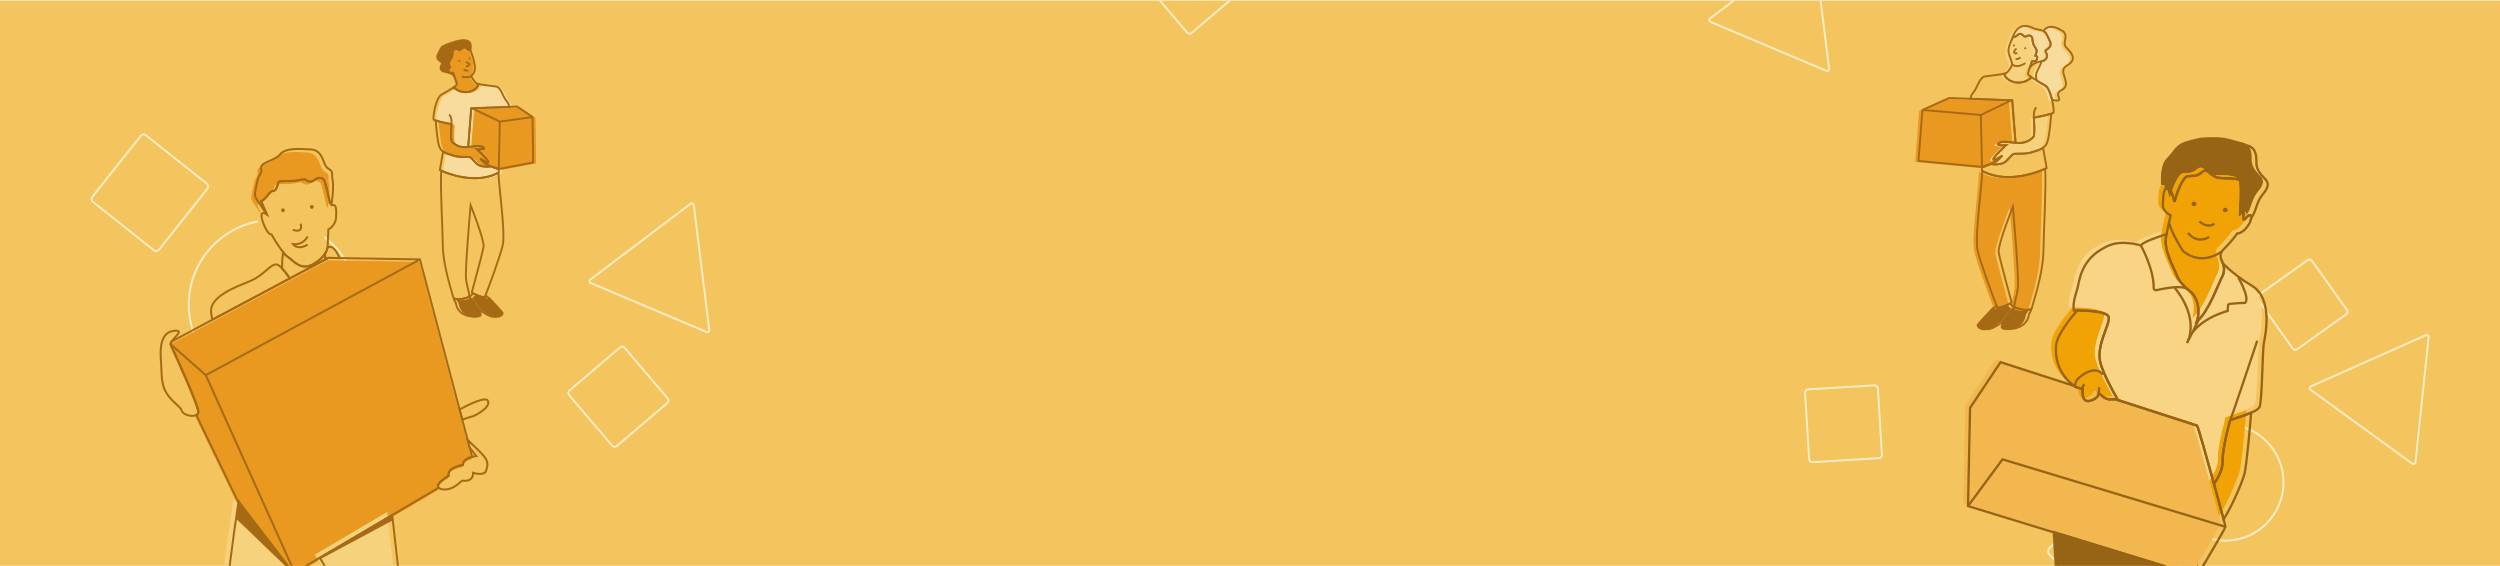
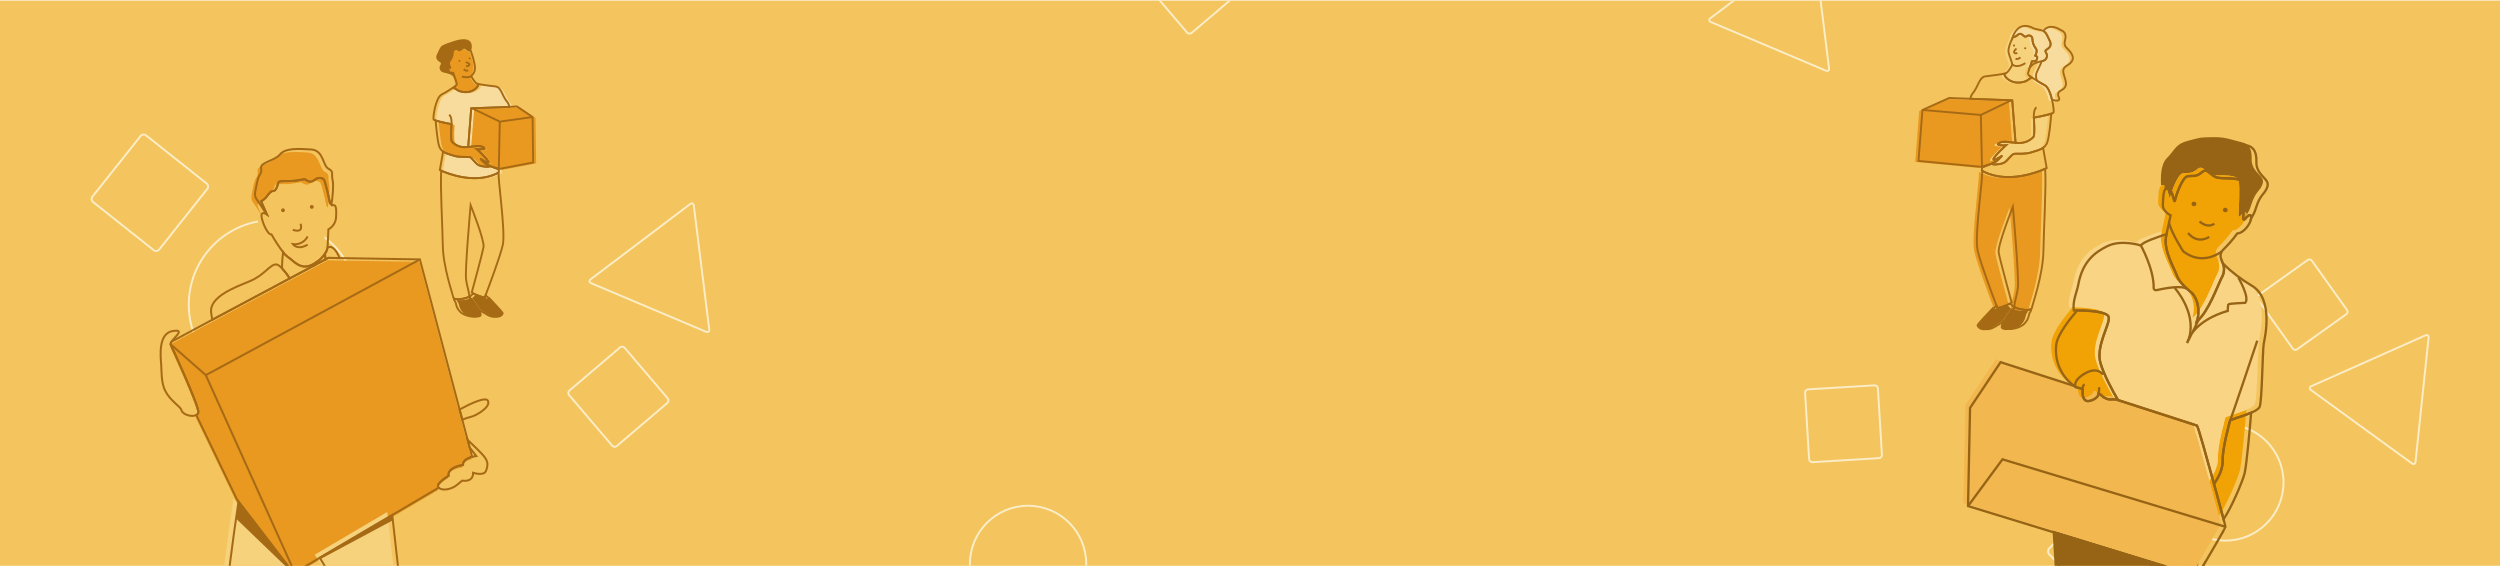
<svg xmlns="http://www.w3.org/2000/svg" id="Layer_1" data-name="Layer 1" viewBox="0 0 1300 294">
  <defs>
    <style>.cls-1,.cls-14,.cls-15,.cls-16,.cls-4,.cls-5{fill:none;}.cls-2{clip-path:url(#clip-path);}.cls-3{fill:#f4c55e;}.cls-4{stroke:#fbedc8;}.cls-14,.cls-16,.cls-4,.cls-5{stroke-miterlimit:10;}.cls-5{stroke:#966414;stroke-width:1.211px;}.cls-6{fill:#966414;}.cls-7{fill:#f1a205;}.cls-8{fill:#f8d484;}.cls-9{fill:#f3b74f;}.cls-10{fill:#f8dc9d;}.cls-11{fill:#f7d27d;}.cls-12{fill:#e99820;}.cls-13{fill:#a66a15;}.cls-14,.cls-15,.cls-16{stroke:#a66a15;}.cls-15{stroke-linejoin:round;}.cls-16{stroke-width:1.055px;}</style>
    <clipPath id="clip-path">
-       <rect class="cls-1" x="-4.516" y="0.285" width="1306.805" height="293.931" />
+       <rect class="cls-1" y="0.285" width="1300" height="293.931" />
    </clipPath>
  </defs>
  <g class="cls-2">
-     <rect class="cls-3" x="-4.516" y="0.285" width="1306.805" height="293.931" />
+     <rect class="cls-3" y="0.285" width="1300" height="293.931" />
    <rect class="cls-4" x="55.804" y="78.106" width="44.266" height="44.266" rx="1.979" transform="translate(79.24472 -26.72644) rotate(38.45572)" />
    <rect class="cls-4" x="1179.918" y="141.126" width="34.607" height="34.607" rx="1.547" transform="translate(130.2537 724.1315) rotate(-35.47058)" />
    <circle class="cls-4" cx="142.138" cy="158.41" r="43.972" />
    <circle class="cls-4" cx="1157.169" cy="250.87" r="30.254" />
+     <circle class="cls-4" cx="534.597" cy="293.252" r="30.254" />
    <rect class="cls-4" x="151.532" y="225.366" width="34.607" height="34.607" rx="1.547" transform="translate(-109.4837 143.0088) rotate(-35.47058)" />
    <rect class="cls-4" x="1075.319" y="259.403" width="54.642" height="54.642" rx="2.443" transform="translate(525.7005 -695.705) rotate(45)" />
    <rect class="cls-4" x="302.601" y="187.335" width="37.931" height="37.931" rx="1.696" transform="translate(270.1085 -172.2714) rotate(49.57731)" />
    <rect class="cls-4" x="939.654" y="201.392" width="37.931" height="37.931" rx="1.696" transform="translate(1120.549 -749.8426) rotate(86.52985)" />
    <rect class="cls-4" x="601.556" y="-27.492" width="37.931" height="37.931" rx="1.696" transform="translate(211.6708 -475.3889) rotate(49.57731)" />
    <path class="cls-4" d="M368.826,171.547l-8.074-64.902a1.036,1.036,0,0,0-1.653-.699l-52.17,39.443a1.036,1.036,0,0,0,.222,1.781l60.244,25.459A1.036,1.036,0,0,0,368.826,171.547Z" />
    <path class="cls-4" d="M1256.053,240.393l6.836-65.044a1.036,1.036,0,0,0-1.452-1.055l-59.748,26.602a1.036,1.036,0,0,0-.188,1.785l52.912,38.442A1.036,1.036,0,0,0,1256.053,240.393Z" />
    <path class="cls-4" d="M951.128,35.76l-8.074-64.902a1.036,1.036,0,0,0-1.653-.699l-52.17,39.443a1.036,1.036,0,0,0,.222,1.781l60.244,25.459A1.036,1.036,0,0,0,951.128,35.76Z" />
    <line class="cls-5" x1="1041.286" y1="238.86" x2="1040.296" y2="188.338" />
    <path class="cls-1" d="M1097.868,206.18l1.029.332q-.057-.097-.114-.197c-.032-.006-.065-.013-.097-.019C1098.407,206.243,1098.135,206.206,1097.868,206.18Z" />
    <path class="cls-6" d="M1166.013,74.078c-5.922-1.375-8.461-2.946-15.652-2.749-7.192.196-5.288,0-12.268,1.767s-6.768,4.517-11.422,9.229c-3.193,3.234-3.199,10.164-2.889,14.197a1.495,1.495,0,0,1,1.408-.255c1.221.324,2.488,4.772,2.97,6.642a.16.16,0,0,0,.309-.006c.634-3.205,3.972-12.193,6.451-12.724,2.75-.589,4.442.589,7.615-2.16s4.23,2.356,8.884,2.946c4.653.589,11.845-.589,12.691,3.142.684,3.018.123,14.002-.116,18.09a.474.474,0,0,0,.844.287c1.112-1.385,2.866-3.199,3.291-1.489a2.727,2.727,0,0,1,.037.883,19.059,19.059,0,0,0,2.501-5.4c2.327-7.462,4.653-6.873,5.922-10.997,1.269-4.124-4.829-5.036-5.711-11.586C1170.666,82.326,1171.935,75.453,1166.013,74.078Z" />
    <path class="cls-7" d="M1168.128,110.995c-.425-1.71-2.179.105-3.291,1.489a.474.474,0,0,1-.844-.287c.239-4.088.801-15.072.116-18.09-.846-3.731-8.038-2.553-12.691-3.142-4.653-.589-5.711-5.695-8.884-2.946s-4.865,1.571-7.615,2.16c-2.479.531-5.816,9.518-6.451,12.724a.16.16,0,0,1-.309.006c-.482-1.871-1.749-6.319-2.97-6.642a1.495,1.495,0,0,0-1.408.255c-1.482,1.204-1.384,5.55-1.553,8.386-.211,3.535,4.019,5.498,4.019,5.498l-2.113,9.81-.213.99c-1.481,7.462,4.23,16.691,5.711,20.815,1.481,4.124,7.826,8.837,7.826,8.837,5.288,6.48,2.538,14.531,2.538,14.531,5.922-4.516,10.787-18.851,13.326-23.564a8.176,8.176,0,0,0,.177-6.246,18.028,18.028,0,0,0-.84-2.216,4.402,4.402,0,0,1,1.05-5.164,65.618,65.618,0,0,0,7.228-8.367c3.233,0,6.967-5.073,7.229-7.953A2.727,2.727,0,0,0,1168.128,110.995Z" />
    <path class="cls-7" d="M1157.129,217.231c-.211.982-4.019,14.531-3.807,20.815.171,5.08-3.113,10.029-4.489,12.051,2.018,7.349,3.883,14.262,4.974,18.394,4.426-6.702,9.988-20,10.937-23.965,1.034-4.319,2.769-23.749,3.377-31.444C1163.587,215.032,1157.271,216.573,1157.129,217.231Z" />
    <path class="cls-8" d="M1168.34,146.931a80.508,80.508,0,0,1-14.841-11.351,8.176,8.176,0,0,1-.177,6.246c-2.538,4.713-7.403,19.048-13.326,23.564,0,0,2.75-8.051-2.538-14.531,0,0-6.346-4.713-7.826-8.837-1.481-4.124-7.192-13.353-5.711-20.815l.213-.99c-4.278,1.352-12.547,4.16-13.327,5.899,0,0-10.153-3.338-17.556.393-5.768,2.907-12.721,7.311-15.018,20.03-.651,3.605-3.027,8.366-2.327,13.353,0,0,.688-.015,1.787-.009,4.48.023,15.894.39,16.403,3.544.634,3.927-6.98,15.12-4.23,24.153,1.834,6.025,6.206,14.053,8.916,18.736q.057.099.114.197l41.099,13.272c.388.721,1.593,4.648,3.157,10.055,1.667,5.763,3.743,13.207,5.68,20.259,1.376-2.022,4.66-6.971,4.489-12.051-.212-6.284,3.596-19.833,3.807-20.815.142-.658,6.458-2.199,10.992-4.149,2.23-.959,4.031-2.016,4.449-3.117,1.269-3.338,1.481-29.455,2.115-32.794C1175.32,173.834,1179.973,153.608,1168.34,146.931Z" />
    <path class="cls-7" d="M1089.867,187.58c-2.75-9.033,4.865-20.226,4.23-24.153-.51-3.154-11.923-3.521-16.403-3.544-3.068,3.542-10.219,12.298-10.882,17.683a22.844,22.844,0,0,0,9.385,21.617c.257.191.499.386.768.572l3.596.982s-1.058,7.658,4.019,6.088c3.244-1.004,4.067-2.567,4.24-3.566l.926.299a8.501,8.501,0,0,0,3.93,2.481c1.002.291,2.454-.03,4.194.142.267.026.539.063.818.116.032.006.065.013.097.019C1096.073,201.633,1091.701,193.604,1089.867,187.58Z" />
    <path class="cls-6" d="M1132.196,295.743c-3.015,21.239-8.69,60.879-10.233,82.358-1.296,18.052-1.522,46.581-1.495,66.492,5.039-34.525,17.757-117.71,22.756-151.952-1.879,3.206-3.228,5.495-3.228,5.495Z" />
    <path class="cls-9" d="M1153.807,268.492c-1.091-4.132-2.955-11.045-4.974-18.394-1.937-7.051-4.012-14.496-5.68-20.259-1.564-5.407-2.768-9.334-3.157-10.055l-41.099-13.272-1.029-.332c-1.74-.172-3.192.149-4.194-.142a8.501,8.501,0,0,1-3.93-2.481l-.926-.299c-.173.999-.996,2.562-4.24,3.566-5.076,1.571-4.019-6.088-4.019-6.088l-3.596-.982c-.269-.186-.511-.382-.768-.572l-38.363-12.388L1021.971,210.555l-1.058,51.056,46.393,14.229,38.805,11.902,26.086,8.001,7.8,2.393s1.349-2.29,3.228-5.495c4.356-7.432,11.579-19.817,11.579-20.229C1154.803,272.313,1154.431,270.856,1153.807,268.492Z" />
    <path class="cls-6" d="M1132.196,295.743l-26.086-8.001-38.805-11.902c1.226,22.578,5.281,89.54,9.338,102.511,4.856,15.528-7.014,78.64-5.665,80.393.665.864,6.314,5.92,15.029,9.362a42.487,42.487,0,0,0,29.627,1.123,45.924,45.924,0,0,0,4.979-1.97s-.082-5.968-.124-15.069c-.011-2.341-.019-4.889-.023-7.597-.026-19.91.199-48.44,1.495-66.492C1123.506,356.621,1129.181,316.982,1132.196,295.743Z" />
    <path class="cls-1" d="M1100.33,207.724l1.029.332q-.057-.097-.114-.197c-.032-.006-.065-.013-.097-.019C1100.869,207.787,1100.596,207.751,1100.33,207.724Z" />
    <path class="cls-5" d="M1168.475,75.622c-5.922-1.375-8.461-2.946-15.652-2.749-7.192.196-5.288,0-12.268,1.767s-6.768,4.517-11.422,9.229c-3.193,3.234-3.199,10.164-2.889,14.197a1.495,1.495,0,0,1,1.408-.255c1.221.324,2.488,4.772,2.97,6.642a.16.16,0,0,0,.309-.006c.634-3.205,3.972-12.193,6.451-12.724,2.75-.589,4.442.589,7.615-2.16s4.23,2.356,8.884,2.946c4.653.589,11.845-.589,12.691,3.142.684,3.018.123,14.002-.116,18.09a.474.474,0,0,0,.844.287c1.112-1.385,2.866-3.199,3.291-1.489a2.727,2.727,0,0,1,.037.883,19.059,19.059,0,0,0,2.501-5.4c2.327-7.462,4.653-6.873,5.922-10.997,1.269-4.124-4.829-5.036-5.711-11.586C1173.128,83.87,1174.397,76.997,1168.475,75.622Z" />
    <path class="cls-5" d="M1170.59,112.54c-.425-1.71-2.179.105-3.291,1.489a.474.474,0,0,1-.844-.287c.239-4.088.801-15.072.116-18.09-.846-3.731-8.038-2.553-12.691-3.142-4.653-.589-5.711-5.695-8.884-2.946s-4.865,1.571-7.615,2.16c-2.479.531-5.816,9.518-6.451,12.724a.16.16,0,0,1-.309.006c-.482-1.871-1.749-6.319-2.97-6.642a1.495,1.495,0,0,0-1.408.255c-1.482,1.204-1.384,5.55-1.553,8.386-.211,3.535,4.019,5.498,4.019,5.498l-2.113,9.81-.213.99c-1.481,7.462,4.23,16.691,5.711,20.815,1.481,4.124,7.826,8.837,7.826,8.837,5.288,6.48,2.538,14.531,2.538,14.531,5.922-4.516,10.787-18.851,13.326-23.564a8.176,8.176,0,0,0,.177-6.246,18.028,18.028,0,0,0-.84-2.216,4.402,4.402,0,0,1,1.05-5.164,65.618,65.618,0,0,0,7.228-8.367c3.233,0,6.967-5.073,7.229-7.953A2.727,2.727,0,0,0,1170.59,112.54Z" />
    <path class="cls-5" d="M1159.591,218.776c-.211.982-4.019,14.531-3.807,20.815.171,5.08-3.113,10.029-4.489,12.051,2.018,7.349,3.883,14.262,4.974,18.394,4.426-6.702,9.988-20,10.937-23.965,1.034-4.319,2.769-23.749,3.377-31.444C1166.049,216.576,1159.733,218.117,1159.591,218.776Z" />
    <path class="cls-5" d="M1170.801,148.475a80.508,80.508,0,0,1-14.841-11.351,8.176,8.176,0,0,1-.177,6.246c-2.538,4.713-7.403,19.048-13.326,23.564,0,0,2.75-8.051-2.538-14.531,0,0-6.346-4.713-7.826-8.837-1.481-4.124-7.192-13.353-5.711-20.815l.213-.99c-4.278,1.352-12.547,4.16-13.327,5.899,0,0-10.153-3.338-17.556.393-5.768,2.907-12.721,7.311-15.018,20.03-.651,3.605-3.027,8.366-2.327,13.353,0,0,.688-.015,1.787-.009,4.48.023,15.894.39,16.403,3.544.634,3.927-6.98,15.12-4.23,24.154,1.834,6.025,6.206,14.053,8.916,18.736q.057.099.114.197l41.099,13.272c.388.721,1.593,4.648,3.157,10.055,1.667,5.763,3.743,13.207,5.68,20.259,1.376-2.022,4.66-6.971,4.489-12.051-.212-6.284,3.596-19.833,3.807-20.815.142-.658,6.458-2.199,10.992-4.149,2.23-.959,4.031-2.016,4.449-3.117,1.269-3.338,1.481-29.455,2.115-32.794C1177.781,175.378,1182.435,155.152,1170.801,148.475Z" />
    <path class="cls-5" d="M1092.329,189.124c-2.75-9.033,4.865-20.226,4.23-24.154-.51-3.154-11.923-3.521-16.403-3.544-3.068,3.542-10.219,12.298-10.882,17.683a22.844,22.844,0,0,0,9.385,21.617c.257.191.499.386.768.572l3.596.982s-1.058,7.658,4.019,6.088c3.244-1.004,4.067-2.567,4.24-3.566l.926.299a8.501,8.501,0,0,0,3.93,2.481c1.002.291,2.454-.03,4.194.142.267.026.539.063.818.116.032.006.065.013.097.019C1098.535,203.177,1094.163,195.148,1092.329,189.124Z" />
    <path class="cls-5" d="M1134.658,297.287c-3.015,21.239-8.69,60.879-10.233,82.358-1.296,18.052-1.522,46.581-1.495,66.492,5.039-34.525,17.757-117.71,22.756-151.952-1.879,3.206-3.228,5.495-3.228,5.495Z" />
    <path class="cls-5" d="M1156.268,270.036c-1.091-4.132-2.955-11.045-4.974-18.394-1.937-7.051-4.012-14.496-5.68-20.259-1.564-5.407-2.768-9.334-3.157-10.055L1101.359,208.057l-1.029-.332c-1.74-.172-3.192.149-4.194-.142a8.501,8.501,0,0,1-3.93-2.481l-.926-.299c-.173.999-.996,2.562-4.24,3.566-5.076,1.571-4.019-6.088-4.019-6.088l-3.596-.982c-.269-.186-.511-.382-.768-.572l-38.363-12.388L1024.433,212.099l-1.058,51.056,46.393,14.229,38.805,11.902,26.086,8.001,7.8,2.393s1.349-2.29,3.228-5.495c4.356-7.432,11.579-19.817,11.579-20.229C1157.264,273.857,1156.892,272.4,1156.268,270.036Z" />
    <path class="cls-5" d="M1134.658,297.287l-26.086-8.001-38.805-11.902c1.226,22.578,5.281,89.54,9.338,102.511,4.856,15.528-7.014,78.64-5.665,80.393.665.864,6.314,5.92,15.029,9.362a42.487,42.487,0,0,0,29.627,1.123,45.924,45.924,0,0,0,4.979-1.97s-.082-5.968-.124-15.069c-.011-2.341-.019-4.889-.023-7.597-.026-19.91.199-48.44,1.495-66.492C1125.968,358.166,1131.643,318.526,1134.658,297.287Z" />
    <ellipse class="cls-6" cx="1140.853" cy="106.046" rx="1.273" ry="1.182" />
    <ellipse class="cls-6" cx="1157.14" cy="109.19" rx="1.273" ry="1.182" />
    <path class="cls-5" d="M1155.376,130.683s-9.743,8.106-20.12,0c0,0-6.074-9.398-7.339-14.802" />
    <path class="cls-5" d="M1148.795,123.164s-5.821,4.229-11.009-1.997" />
    <path class="cls-5" d="M1151.453,116.233s-2.91,2.937-7.719-1.057" />
    <path class="cls-5" d="M1163.98,144.428s6.074,10.456,3.543,13.04c0,0-8.731.352-8.858.822s-.253,3.407-.253,3.407-17.336,4.229-21.132,16.682l6.327-12.688" />
    <path class="cls-5" d="M1113.269,127.66s6.853,12.322,6.637,22.121a1.162,1.162,0,0,0,1.464,1.091c3.77-.852,13.29-2.722,15.91-.571" />
    <path class="cls-5" d="M1130.827,149.714s11.262,12.335,7.592,25.728" />
    <path class="cls-5" d="M1159.591,218.776c.971-1.968,14.184-41.622,14.184-41.622" />
    <path class="cls-5" d="M1093.574,194.841s-2.766-4.564-9.526-.571-4.622,7.028-4.622,7.028" />
    <path class="cls-5" d="M1091.281,204.802a18.705,18.705,0,0,0,.285-3.467" />
    <path class="cls-5" d="M1083.022,202.281a2.214,2.214,0,0,1,.985-2.419" />
    <polyline class="cls-5" points="1157.264 273.955 1041.286 238.86 1023.375 263.155" />
    <polygon class="cls-6" points="1070.251 280.042 1141.85 301.077 1144.342 298.132 1145.686 294.184 1140.717 299.184 1069.768 277.384 1070.251 280.042" />
    <path class="cls-1" d="M1045.969,160.256c-.819-.819.983-4.915,1.638-10.158s-2.621-42.105-2.621-42.105-8.028,20.151-7.372,23.919,6.717,25.885,6.717,25.885a6.5,6.5,0,0,1-.838.589l2.276,2.121C1045.895,160.349,1045.969,160.256,1045.969,160.256Z" />
    <path class="cls-1" d="M1054.292,35.171a3.078,3.078,0,0,1-.533.561c-.417,1.229-.811,2.43-.909,2.856-.118.513.338,1.026.823,1.446.771.49,2.242,1.482,3.93,2.534a5.237,5.237,0,0,1-.274-4.284c.787-1.946,1.975-3.914,2.651-5.917C1058.286,32.76,1055.821,33.152,1054.292,35.171Z" />
    <path class="cls-10" d="M1074.335,26.895c-1.755-2.069-3.113-2.202-2.126-5.998s-2.278-4.707-2.278-4.707c-5.998-3.872-9.186,0-8.883.607,1.518.911,1.898,2.657,2.809,4.327s1.139,3.037-.152,4.327-2.354.987-1.442,2.581a2.742,2.742,0,0,1-1.215,4.024,7.667,7.667,0,0,1-1.069.308c-.676,2.003-1.865,3.972-2.651,5.917a5.237,5.237,0,0,0,.274,4.284c1.253.781,2.621,1.591,3.902,2.246,1.787.912,3.059,4.28,3.828,7.52,2.341.865,4.461.787,3.613-.991-1.594-3.34,1.224-3.483,2.581-4.783,3.568-3.416-3.34-9.034,1.367-11.768S1076.461,29.401,1074.335,26.895Z" />
    <path class="cls-10" d="M1063.706,25.453c1.291-1.291,1.063-2.657.152-4.327s-1.291-3.416-2.809-4.327-4.403-1.063-5.087-1.442c-8.708-4.838-11.16,4.783-11.16,4.783-.042-.026-.047.021-.024.122.182-.384.3-.614.3-.614,1.187.343,1.926-.647,2.837-1.254s1.594-.152,2.657.759,1.518.152,2.202-.076a1.778,1.778,0,0,1,2.353,1.67,8.305,8.305,0,0,0,1.746,4.935c1.215,1.367-.304,3.796-.304,3.796,1.67.304.987,1.67.683,2.353s-2.354.607-2.354.607-.59,1.671-1.14,3.294a3.078,3.078,0,0,0,.533-.561c1.529-2.019,3.994-2.411,5.688-2.805a7.667,7.667,0,0,0,1.069-.308,2.742,2.742,0,0,0,1.215-4.024C1061.353,26.44,1062.416,26.743,1063.706,25.453Z" />
    <path class="cls-11" d="M1056.57,29.477s1.518-2.429.304-3.796a8.305,8.305,0,0,1-1.746-4.935,1.778,1.778,0,0,0-2.353-1.67c-.683.228-1.139.987-2.202.076s-1.746-1.367-2.657-.759-1.65,1.597-2.837,1.254c0,0-.118.23-.3.614-.706,1.487-2.391,5.313-2.06,7.299.416,2.499,2.406,6.178,1.805,7.08-.507.761-1.811,3.262-3.197,4.008a1.911,1.911,0,0,1-.395.167c-1.527.416,3.037,6.909,10.95,3.876l2.776-1.805a7.062,7.062,0,0,0-.984-.853c-.485-.42-.941-.933-.823-1.446.098-.425.493-1.626.909-2.856.55-1.623,1.14-3.294,1.14-3.294s2.05.076,2.354-.607S1058.24,29.78,1056.57,29.477Z" />
    <path class="cls-3" d="M1065.332,52.333c-.768-3.24-2.041-6.608-3.828-7.52-1.281-.654-2.648-1.464-3.902-2.246-1.688-1.052-3.16-2.044-3.93-2.534a7.062,7.062,0,0,1,.984.853l-2.776,1.805c-7.913,3.033-12.477-3.46-10.95-3.876a1.911,1.911,0,0,0,.395-.167c-2.807.735-8.163,1.226-10.72,1.61-3.037.456-3.644,5.163-6.149,8.351a6.341,6.341,0,0,0-1.59,3.293l21.785.807L1046.38,74.794c.582.049,1.17.083,1.763.083a9.928,9.928,0,0,0,7.516-3.113c.911-1.063.228-10.021.228-10.021s6.355-1.183,9.064-2.079a2.692,2.692,0,0,0,1.185-.578C1066.363,58.668,1066.098,55.564,1065.332,52.333Z" />
    <path class="cls-12" d="M1041.386,76.091a11.563,11.563,0,0,1-2.961-.076c-2.278-.228-.835-.987-.835-.987,2.143-1.429,5.343-.526,8.79-.235L1044.65,52.708l-21.785-.807-11.013-.408-13.893,6.225-2.05,26.496,32.873,3.113.125-.04,5.229-1.684a.406.406,0,0,1,.113-.174c.313-.313,1.396-.446,2.202-1.063a21.999,21.999,0,0,0,2.772-2.657.052.052,0,0,0-.067-.079c-1.04.694-4.173,2.698-4.299,1.749C1034.705,82.241,1041.386,76.091,1041.386,76.091Z" />
    <path class="cls-11" d="M1055.887,61.742s.683,8.959-.228,10.021a9.928,9.928,0,0,1-7.516,3.113c-.592,0-1.181-.034-1.763-.083-3.447-.291-6.647-1.194-8.79.235,0,0-1.442.759.835.987a11.563,11.563,0,0,0,2.961.076s-6.681,6.15-6.529,7.288c.127.949,3.26-1.055,4.299-1.749a.052.052,0,0,1,.067.079,21.999,21.999,0,0,1-2.772,2.657c-.805.617-1.889.75-2.202,1.063a.406.406,0,0,0-.113.174c-.198.722,3.768.593,5.959-.326,2.353-.987,4.024-4.631,5.694-4.783s5.846.304,8.883-.759c1.949-.682,4.269-1.087,6.025-2.33a5.838,5.838,0,0,0,2.25-3.06c1.001-3.061,1.727-11.185,2.003-14.682C1062.242,60.56,1055.887,61.742,1055.887,61.742Z" />
    <path class="cls-3" d="M1060.697,77.405c-1.756,1.243-4.077,1.648-6.025,2.33-3.037,1.063-7.212.607-8.883.759s-3.34,3.796-5.694,4.783c-2.191.919-6.157,1.048-5.959.326l-5.229,1.684-.049,1.862,1.139.759c12.801,6.201,28.234-.011,31.803-1.616.495-.223.766-.358.766-.358Z" />
    <path class="cls-13" d="M1043.492,158.388a26.741,26.741,0,0,1-6.534,2.36s-.193-.5-.524-1.372c-2.756,2.884-8.005,8.437-8.486,9.4-.655,1.311,2.294,4.423,6.881,2.13a60.216,60.216,0,0,0,6.735-4.226,52.312,52.312,0,0,1,4.205-6.17Z" />
    <path class="cls-12" d="M1061.801,88.293c-3.57,1.605-19.002,7.816-31.803,1.616l-1.139-.759c1.139.759-4.024,33.753-2.222,41.617,1.532,6.685,7.917,23.666,9.797,28.609.332.872.524,1.372.524,1.372a26.741,26.741,0,0,0,6.534-2.36,6.5,6.5,0,0,0,.838-.589s-6.062-22.117-6.717-25.885,7.372-23.919,7.372-23.919,3.277,36.862,2.621,42.105-2.457,9.338-1.638,10.158c.708.708,6.925,2.297,8.595.892a1.114,1.114,0,0,0,.415-.892c0-.819,5.734-16.711,5.898-29.49C1061.007,120.703,1062.354,98.147,1061.801,88.293Z" />
    <path class="cls-13" d="M1045.969,160.256s-.074.093-.2.253a52.312,52.312,0,0,0-4.205,6.17c-.791,1.438-1.324,2.772-1.165,3.571.491,2.457,7.864,1.474,10.649-1.474s1.802-4.751,3.113-6.226a2.087,2.087,0,0,0,.404-1.402C1052.894,162.553,1046.677,160.965,1045.969,160.256Z" />
    <path class="cls-1" d="M1047.68,159.718c-.819-.819.983-4.915,1.638-10.158s-2.621-42.105-2.621-42.105-8.028,20.151-7.372,23.919,6.717,25.885,6.717,25.885a6.499,6.499,0,0,1-.838.589l2.276,2.121C1047.606,159.811,1047.68,159.718,1047.68,159.718Z" />
    <path class="cls-1" d="M1056.003,34.632a3.078,3.078,0,0,1-.533.561c-.417,1.229-.811,2.43-.909,2.856-.118.513.338,1.026.823,1.446.771.49,2.242,1.482,3.93,2.534a5.237,5.237,0,0,1-.274-4.284c.787-1.946,1.975-3.914,2.651-5.917C1059.997,32.222,1057.533,32.614,1056.003,34.632Z" />
    <path class="cls-14" d="M1076.046,26.357c-1.755-2.069-3.113-2.202-2.126-5.998s-2.278-4.707-2.278-4.707c-5.998-3.872-9.186,0-8.883.607,1.518.911,1.898,2.657,2.809,4.327s1.139,3.037-.152,4.327-2.354.987-1.442,2.581a2.742,2.742,0,0,1-1.215,4.024,7.668,7.668,0,0,1-1.069.308c-.676,2.003-1.865,3.972-2.651,5.917a5.237,5.237,0,0,0,.274,4.284c1.253.781,2.621,1.591,3.902,2.245,1.787.912,3.059,4.28,3.828,7.52,2.341.865,4.461.787,3.613-.991-1.594-3.34,1.224-3.483,2.581-4.783,3.568-3.416-3.34-9.034,1.367-11.768S1078.172,28.862,1076.046,26.357Z" />
    <path class="cls-14" d="M1065.417,24.915c1.291-1.291,1.063-2.657.152-4.327s-1.291-3.416-2.809-4.327-4.403-1.063-5.087-1.442c-8.708-4.838-11.16,4.783-11.16,4.783-.042-.026-.046.021-.024.122.182-.384.3-.614.3-.614,1.187.343,1.926-.647,2.837-1.254s1.594-.152,2.657.759,1.518.152,2.202-.076a1.778,1.778,0,0,1,2.353,1.67,8.305,8.305,0,0,0,1.746,4.935c1.215,1.367-.304,3.796-.304,3.796,1.67.304.987,1.67.683,2.353s-2.354.607-2.354.607-.59,1.671-1.14,3.294a3.078,3.078,0,0,0,.533-.561c1.529-2.019,3.994-2.411,5.688-2.805a7.668,7.668,0,0,0,1.069-.308,2.742,2.742,0,0,0,1.215-4.024C1063.064,25.902,1064.127,26.205,1065.417,24.915Z" />
    <path class="cls-15" d="M1058.281,28.938s1.518-2.429.304-3.796a8.305,8.305,0,0,1-1.746-4.935,1.778,1.778,0,0,0-2.353-1.67c-.683.228-1.139.987-2.202.076s-1.746-1.367-2.657-.759-1.65,1.597-2.837,1.254c0,0-.118.23-.3.614-.706,1.487-2.391,5.313-2.06,7.299.416,2.499,2.406,6.178,1.805,7.08-.507.761-1.811,3.262-3.197,4.008a1.912,1.912,0,0,1-.395.167c-1.527.416,3.037,6.909,10.95,3.876l2.776-1.805a7.061,7.061,0,0,0-.984-.853c-.485-.42-.941-.933-.823-1.446.098-.425.492-1.626.909-2.856.55-1.623,1.14-3.294,1.14-3.294s2.05.076,2.354-.607S1059.951,29.242,1058.281,28.938Z" />
    <path class="cls-15" d="M1067.043,51.795c-.768-3.24-2.041-6.608-3.828-7.52-1.281-.654-2.648-1.464-3.902-2.245-1.688-1.052-3.16-2.044-3.93-2.534a7.061,7.061,0,0,1,.984.853l-2.776,1.805c-7.913,3.033-12.477-3.46-10.95-3.876a1.912,1.912,0,0,0,.395-.167c-2.807.735-8.163,1.226-10.72,1.61-3.037.456-3.644,5.163-6.149,8.351a6.341,6.341,0,0,0-1.59,3.293l21.785.807,1.73,22.086c.582.049,1.17.083,1.763.083a9.928,9.928,0,0,0,7.516-3.113c.911-1.063.228-10.021.228-10.021s6.355-1.183,9.064-2.079a2.692,2.692,0,0,0,1.185-.578C1068.074,58.13,1067.81,55.026,1067.043,51.795Z" />
    <path class="cls-14" d="M1043.097,75.553a11.564,11.564,0,0,1-2.961-.076c-2.278-.228-.835-.987-.835-.987,2.143-1.429,5.343-.526,8.79-.235l-1.73-22.086-21.785-.807-11.013-.408-13.893,6.225-2.05,26.496,32.873,3.113.125-.04,5.229-1.684a.406.406,0,0,1,.113-.174c.313-.313,1.396-.446,2.202-1.063a21.999,21.999,0,0,0,2.772-2.657.052.052,0,0,0-.067-.08c-1.04.694-4.173,2.698-4.299,1.749C1036.416,81.703,1043.097,75.553,1043.097,75.553Z" />
    <path class="cls-14" d="M1057.598,61.204s.683,8.959-.228,10.021a9.928,9.928,0,0,1-7.516,3.113c-.592,0-1.181-.034-1.763-.083-3.447-.291-6.647-1.194-8.79.235,0,0-1.442.759.835.987a11.564,11.564,0,0,0,2.961.076s-6.681,6.15-6.529,7.288c.127.949,3.26-1.055,4.299-1.749a.052.052,0,0,1,.067.08,21.999,21.999,0,0,1-2.772,2.657c-.805.617-1.889.75-2.202,1.063a.406.406,0,0,0-.113.174c-.198.722,3.768.593,5.959-.326,2.353-.987,4.024-4.631,5.694-4.783s5.846.304,8.883-.759c1.949-.682,4.269-1.087,6.025-2.33a5.838,5.838,0,0,0,2.25-3.06c1.001-3.061,1.727-11.185,2.003-14.682C1063.953,60.022,1057.598,61.204,1057.598,61.204Z" />
    <path class="cls-14" d="M1062.408,76.867c-1.756,1.243-4.077,1.648-6.025,2.33-3.037,1.063-7.212.607-8.883.759s-3.34,3.796-5.694,4.783c-2.191.919-6.157,1.048-5.959.326l-5.229,1.684-.049,1.862,1.139.759c12.801,6.201,28.234-.011,31.803-1.616.495-.223.766-.358.766-.358Z" />
    <path class="cls-14" d="M1045.204,157.85a26.741,26.741,0,0,1-6.534,2.36s-.193-.5-.524-1.372c-2.756,2.884-8.005,8.437-8.486,9.4-.655,1.311,2.294,4.423,6.881,2.13a60.217,60.217,0,0,0,6.735-4.226,52.312,52.312,0,0,1,4.205-6.17Z" />
    <path class="cls-14" d="M1063.513,87.755c-3.57,1.605-19.002,7.816-31.803,1.616l-1.139-.759c1.139.759-4.024,33.753-2.222,41.617,1.532,6.685,7.917,23.666,9.797,28.609.332.872.524,1.372.524,1.372a26.741,26.741,0,0,0,6.534-2.36,6.499,6.499,0,0,0,.838-.589s-6.062-22.117-6.717-25.885,7.372-23.919,7.372-23.919,3.277,36.862,2.621,42.105-2.457,9.338-1.638,10.158c.708.708,6.925,2.297,8.595.892a1.114,1.114,0,0,0,.415-.892c0-.819,5.734-16.711,5.898-29.49C1062.718,120.165,1064.065,97.609,1063.513,87.755Z" />
    <path class="cls-14" d="M1047.68,159.718s-.074.093-.2.253a52.312,52.312,0,0,0-4.205,6.17c-.791,1.438-1.324,2.772-1.165,3.571.491,2.457,7.864,1.474,10.649-1.474s1.802-4.751,3.113-6.226a2.087,2.087,0,0,0,.404-1.402C1054.605,162.015,1048.388,160.427,1047.68,159.718Z" />
    <path class="cls-14" d="M1048.519,25.214c-.16.266-1.491,1.438-1.171,2.023.582,1.067,1.597.213,1.597.213" />
    <path class="cls-14" d="M1050.649,29.846s-1.438,1.331-2.556.639" />
    <path class="cls-14" d="M1046.176,33.201s1.864,2.875,7.029-.373" />
    <path class="cls-14" d="M999.671,57.181l30.371,2.59s15.761-7.561,15.921-7.668" />
    <path class="cls-14" d="M1030.619,86.749s-.577-26.712-.577-26.978" />
    <path class="cls-14" d="M1057.598,61.204s-.317-4.288,1.4-5.381" />
    <path class="cls-13" d="M1035.961,84.891l-5.342,1.858.008.965,5.514-2.278S1035.58,85.238,1035.961,84.891Z" />
    <circle class="cls-13" cx="1047.296" cy="23.659" r="0.54" />
    <circle class="cls-13" cx="1053.111" cy="25.098" r="0.54" />
    <path class="cls-1" d="M245.388,154.778c.746-.746-.895-4.477-1.492-9.252s2.388-38.352,2.388-38.352,7.312,18.355,6.715,21.787-6.118,23.578-6.118,23.578a5.919,5.919,0,0,0,.763.537l-2.073,1.932C245.456,154.862,245.388,154.778,245.388,154.778Z" />
    <path class="cls-1" d="M237.807,40.841a2.804,2.804,0,0,0,.485.511c.38,1.119.739,2.214.828,2.601.108.468-.308.934-.75,1.317-.702.446-2.042,1.35-3.58,2.308a4.77,4.77,0,0,0,.25-3.902c-.716-1.772-1.799-3.565-2.415-5.39C234.169,38.645,236.414,39.002,237.807,40.841Z" />
    <path class="cls-12" d="M233.521,35.655s-1.383-2.213-.277-3.458a7.564,7.564,0,0,0,1.591-4.495,1.62,1.62,0,0,1,2.144-1.521c.622.207,1.037.899,2.005.069s1.591-1.245,2.42-.692,1.503,1.455,2.584,1.142c0,0,.107.21.273.559a24.339,24.339,0,0,1,1.876,6.648c.256,4.897-2.192,5.627-1.644,6.449.462.693,1.65,2.971,2.912,3.651a1.742,1.742,0,0,0,.36.152c1.391.379-2.766,6.293-9.974,3.531l-2.529-1.644a6.432,6.432,0,0,1,.896-.777c.441-.383.857-.849.75-1.317-.089-.387-.449-1.482-.828-2.601-.501-1.478-1.039-3-1.039-3s-1.867.069-2.144-.553S231.999,35.931,233.521,35.655Z" />
    <path class="cls-10" d="M227.751,56.474c.7-2.952,1.859-6.019,3.486-6.85,1.167-.596,2.412-1.334,3.554-2.045,1.538-.958,2.878-1.862,3.58-2.308a6.432,6.432,0,0,0-.896.777l2.529,1.644c7.208,2.762,11.365-3.151,9.974-3.531a1.742,1.742,0,0,1-.36-.152c2.556.669,7.436,1.117,9.765,1.466,2.766.415,3.319,4.702,5.601,7.607a5.776,5.776,0,0,1,1.448,2.999l-19.843.735-1.575,20.117c-.53.045-1.066.076-1.606.076a9.043,9.043,0,0,1-6.846-2.835c-.83-.968-.207-9.128-.207-9.128s-5.789-1.077-8.256-1.894a2.452,2.452,0,0,1-1.08-.527C226.812,62.245,227.053,59.417,227.751,56.474Z" />
    <path class="cls-12" d="M249.563,78.115a10.533,10.533,0,0,0,2.697-.069c2.075-.207.761-.899.761-.899-1.952-1.302-4.867-.479-8.007-.214l1.575-20.117,19.843-.735,3.924-.253,8.134,5.513.308,23.644-17.756,3.364-.113-.037-4.763-1.534a.37.37,0,0,0-.103-.159c-.285-.285-1.272-.406-2.005-.968a20.039,20.039,0,0,1-2.525-2.42.048.048,0,0,1,.061-.072c.947.632,3.801,2.458,3.916,1.593C255.649,83.716,249.563,78.115,249.563,78.115Z" />
    <path class="cls-12" d="M236.355,65.045s-.622,8.16.207,9.128a9.043,9.043,0,0,0,6.846,2.835c.54,0,1.075-.031,1.606-.076,3.14-.265,6.054-1.088,8.007.214,0,0,1.314.692-.761.899a10.533,10.533,0,0,1-2.697.069s6.085,5.601,5.947,6.639c-.115.865-2.969-.961-3.916-1.593a.048.048,0,0,0-.061.072,20.039,20.039,0,0,0,2.525,2.42c.733.562,1.72.683,2.005.968a.37.37,0,0,1,.103.159c.18.657-3.432.54-5.428-.297-2.144-.899-3.665-4.218-5.186-4.357s-5.325.277-8.091-.692c-1.775-.621-3.889-.991-5.488-2.122a5.317,5.317,0,0,1-2.049-2.787c-.912-2.788-1.573-10.188-1.825-13.373C230.566,63.967,236.355,65.045,236.355,65.045Z" />
    <path class="cls-10" d="M231.973,79.311c1.6,1.132,3.713,1.501,5.488,2.122,2.766.968,6.569.553,8.091.692s3.043,3.458,5.186,4.357c1.996.837,5.608.954,5.428.297l4.763,1.534.044,1.696-1.037.692c-11.66,5.648-25.717-.01-28.969-1.472-.451-.203-.698-.326-.698-.326Z" />
    <path class="cls-13" d="M247.644,153.076a24.358,24.358,0,0,0,5.952,2.149s.175-.456.478-1.25c2.511,2.627,7.292,7.685,7.73,8.562.597,1.194-2.089,4.029-6.268,1.94a54.849,54.849,0,0,1-6.135-3.849,47.65,47.65,0,0,0-3.831-5.62Z" />
    <path class="cls-3" d="M230.967,89.229c3.252,1.462,17.308,7.12,28.969,1.472l1.037-.692c-1.037.692,3.666,30.745,2.024,37.908-1.395,6.089-7.211,21.557-8.924,26.059-.302.794-.478,1.25-.478,1.25a24.358,24.358,0,0,1-5.952-2.149,5.919,5.919,0,0,1-.763-.537s5.521-20.146,6.118-23.578-6.715-21.787-6.715-21.787-2.985,33.577-2.388,38.352,2.238,8.506,1.492,9.252c-.645.645-6.308,2.092-7.829.812a1.014,1.014,0,0,1-.378-.812c0-.746-5.223-15.221-5.372-26.861C231.691,118.75,230.464,98.204,230.967,89.229Z" />
    <path class="cls-13" d="M245.388,154.778s.068.084.182.23a47.65,47.65,0,0,1,3.831,5.62,6.003,6.003,0,0,1,1.061,3.252c-.448,2.238-7.163,1.343-9.7-1.343s-1.642-4.328-2.835-5.671a1.901,1.901,0,0,1-.368-1.277C239.081,156.87,244.743,155.423,245.388,154.778Z" />
    <path class="cls-1" d="M243.83,154.288c.746-.746-.895-4.477-1.492-9.252s2.388-38.352,2.388-38.352,7.312,18.355,6.715,21.787-6.118,23.578-6.118,23.578a5.919,5.919,0,0,0,.763.537l-2.074,1.932C243.897,154.372,243.83,154.288,243.83,154.288Z" />
    <path class="cls-1" d="M236.248,40.351a2.803,2.803,0,0,0,.485.511c.38,1.119.739,2.214.828,2.601.108.468-.308.934-.75,1.317-.702.446-2.042,1.35-3.58,2.308a4.77,4.77,0,0,0,.25-3.902c-.716-1.772-1.799-3.565-2.415-5.39C232.611,38.155,234.855,38.512,236.248,40.351Z" />
    <path class="cls-13" d="M227.673,31.499c-1.176-1.176-.968-2.42-.138-3.942s1.176-3.112,2.559-3.942a28.197,28.197,0,0,1,4.598-1.825c13.869-4.978,10.201,4.868,10.201,4.868.038-.024.042.019.022.111-.166-.349-.273-.559-.273-.559-1.081.313-1.754-.589-2.584-1.142s-1.452-.138-2.42.692-1.383.138-2.005-.069a1.62,1.62,0,0,0-2.144,1.521,7.564,7.564,0,0,1-1.591,4.495c-1.106,1.245.277,3.458.277,3.458-1.521.277-.899,1.521-.622,2.144s2.144.553,2.144.553.537,1.522,1.039,3a2.803,2.803,0,0,1-.485-.511c-1.393-1.839-3.638-2.196-5.181-2.555a6.985,6.985,0,0,1-.973-.281,2.498,2.498,0,0,1-1.106-3.665C229.817,32.398,228.849,32.675,227.673,31.499Z" />
    <path class="cls-15" d="M234.174,35.165s-1.383-2.213-.277-3.458a7.564,7.564,0,0,0,1.591-4.495,1.62,1.62,0,0,1,2.144-1.521c.622.207,1.037.899,2.005.069s1.591-1.245,2.42-.692,1.503,1.455,2.584,1.142c0,0,.107.21.273.559a39.462,39.462,0,0,1,1.876,6.648c1.002,5.158-2.192,5.627-1.644,6.449.462.693,1.65,2.971,2.912,3.651a1.741,1.741,0,0,0,.36.152c1.391.379-2.766,6.293-9.974,3.531l-2.529-1.644a6.432,6.432,0,0,1,.896-.777c.441-.383.857-.849.75-1.317-.089-.387-.449-1.482-.828-2.601-.501-1.478-1.039-3-1.039-3s-1.867.069-2.144-.553S232.653,35.441,234.174,35.165Z" />
    <path class="cls-15" d="M226.192,55.984c.7-2.952,1.859-6.019,3.486-6.85,1.167-.596,2.412-1.334,3.554-2.045,1.538-.958,2.878-1.862,3.58-2.308a6.432,6.432,0,0,0-.896.777l2.529,1.644c7.208,2.762,11.365-3.151,9.974-3.531a1.741,1.741,0,0,1-.36-.152c2.556.669,7.436,1.117,9.765,1.466,2.766.415,3.319,4.702,5.601,7.607a5.776,5.776,0,0,1,1.448,2.999l-19.843.735-1.575,20.117c-.53.045-1.066.076-1.606.076a9.043,9.043,0,0,1-6.846-2.835c-.83-.968-.207-9.128-.207-9.128s-5.789-1.077-8.256-1.894a2.452,2.452,0,0,1-1.08-.527C225.253,61.754,225.495,58.927,226.192,55.984Z" />
    <path class="cls-14" d="M248.004,77.624a10.533,10.533,0,0,0,2.697-.069c2.075-.207.761-.899.761-.899-1.952-1.302-4.867-.479-8.007-.214l1.575-20.117,19.843-.735,3.924-.253,8.134,5.513.308,23.644-17.756,3.364-.113-.037-4.763-1.534a.37.37,0,0,0-.103-.159c-.285-.285-1.272-.406-2.005-.968a20.04,20.04,0,0,1-2.525-2.42.048.048,0,0,1,.061-.072c.947.632,3.801,2.458,3.916,1.593C254.09,83.226,248.004,77.624,248.004,77.624Z" />
    <path class="cls-14" d="M234.796,64.555s-.622,8.16.207,9.128a9.043,9.043,0,0,0,6.846,2.835c.54,0,1.075-.031,1.606-.076,3.14-.265,6.054-1.088,8.007.214,0,0,1.314.692-.761.899a10.533,10.533,0,0,1-2.697.069s6.085,5.601,5.947,6.639c-.115.865-2.969-.961-3.916-1.593a.048.048,0,0,0-.061.072,20.04,20.04,0,0,0,2.525,2.42c.733.562,1.72.683,2.005.968a.37.37,0,0,1,.103.159c.18.657-3.432.54-5.428-.297-2.144-.899-3.665-4.218-5.186-4.357s-5.325.277-8.091-.692c-1.775-.621-3.889-.991-5.488-2.122a5.317,5.317,0,0,1-2.049-2.787c-.912-2.788-1.573-10.188-1.825-13.373C229.008,63.477,234.796,64.555,234.796,64.555Z" />
    <path class="cls-14" d="M230.414,78.821c1.6,1.132,3.713,1.501,5.488,2.122,2.766.968,6.57.553,8.091.692s3.043,3.458,5.186,4.357c1.996.837,5.608.954,5.428.297l4.763,1.534.044,1.696-1.037.692c-11.66,5.648-25.717-.01-28.969-1.472-.451-.203-.698-.326-.698-.326Z" />
    <path class="cls-14" d="M246.086,152.586a24.358,24.358,0,0,0,5.952,2.149s.175-.456.478-1.25c2.511,2.627,7.292,7.685,7.73,8.562.597,1.194-2.089,4.029-6.268,1.94a54.849,54.849,0,0,1-6.135-3.849,47.649,47.649,0,0,0-3.831-5.62Z" />
    <path class="cls-14" d="M229.409,88.739c3.252,1.462,17.308,7.12,28.969,1.472l1.037-.692c-1.037.692,3.666,30.745,2.024,37.908-1.395,6.089-7.211,21.557-8.924,26.059-.302.794-.478,1.25-.478,1.25a24.358,24.358,0,0,1-5.952-2.149,5.919,5.919,0,0,1-.763-.537s5.521-20.146,6.118-23.578-6.715-21.787-6.715-21.787-2.985,33.577-2.388,38.352,2.238,8.506,1.492,9.252c-.645.645-6.308,2.092-7.829.812a1.014,1.014,0,0,1-.378-.812c0-.746-5.223-15.221-5.372-26.861C230.132,118.26,228.905,97.714,229.409,88.739Z" />
    <path class="cls-14" d="M243.83,154.288s.068.084.182.23a47.649,47.649,0,0,1,3.831,5.62,6.003,6.003,0,0,1,1.061,3.252c-.448,2.238-7.163,1.343-9.7-1.343s-1.642-4.328-2.835-5.671a1.901,1.901,0,0,1-.368-1.277C237.522,156.38,243.185,154.933,243.83,154.288Z" />
    <path class="cls-14" d="M242.249,32.179c.145.242,2.175.903,1.884,1.436a1.945,1.945,0,0,1-1.813.838" />
    <path class="cls-14" d="M241.126,35.991s1.31,1.213,2.328.582" />
    <path class="cls-14" d="M245.225,39.333s-.793,1.455-5.051.529" />
    <path class="cls-14" d="M276.931,60.851l-17.036,2.398s-14.356-6.887-14.502-6.984" />
    <path class="cls-14" d="M259.37,87.823s.525-24.331.525-24.574" />
    <path class="cls-14" d="M234.796,64.555s.289-3.906-1.275-4.902" />
    <path class="cls-13" d="M254.505,86.13l4.866,1.692-.008.879-5.022-2.075S254.852,86.446,254.505,86.13Z" />
    <circle class="cls-13" cx="244.18" cy="30.356" r="0.492" />
    <circle class="cls-13" cx="238.883" cy="31.666" r="0.492" />
    <path class="cls-3" d="M243.911,233.952l1.286,4.864a16.203,16.203,0,0,1,2.155-.439Z" />
    <path class="cls-12" d="M133.894,106.291a9.85,9.85,0,0,0,2.999-2.599c1.4-1.799,1.999-2.799,3.399-2.799,1.4,0,2.199-2.999,2.599-4.399.4-1.4,5.398-.2,10.396-1.2,4.998-1,2.799-.2,5.398.6,2.599.8,3.199-1.999,5.798-1.799,2.599.2,2.399,1.799,3.199,4.399.8,2.599,1.999,8.597,1.999,8.597a8.023,8.023,0,0,1,.792.852c.532-3.239,1.225-10.026.607-12.648-.8-3.399.8-4.399-2.199-5.998-2.999-1.599-2.399-9.597-8.997-9.997-6.598-.4-13.395-.8-16.195,2.599-2.799,3.399-10.396,3.999-9.797,7.198.6,3.199-1.2,2.599-1.999,6.998-.8,4.399-1.999,6.798-.4,8.997,1.023,1.406,3.513,5.259,5.179,7.859.135.081.219.138.219.138Z" />
    <path class="cls-3" d="M163.501,139.067c.097-.38.193-.774.284-1.163-.236.153-.461.307-.715.459-6.998,4.199-10.596-1.599-13.595-3.399a11.548,11.548,0,0,1-2.592-2.581,69.032,69.032,0,0,0-.531,8.407,41.458,41.458,0,0,1,4.05,5.245C155.542,143.3,160.058,140.898,163.501,139.067Z" />
    <path class="cls-3" d="M168.959,136.166c.978-.52,1.509-.802,1.509-.802l5.811.098c-.753-1.893-2.034-4.429-3.811-5.496a2.69,2.69,0,0,0-2.434-.036,8.419,8.419,0,0,1-1.35,3.319Z" />
    <path class="cls-3" d="M168.684,133.249a16.157,16.157,0,0,1-4.899,4.655c-.091.389-.187.784-.284,1.163,2.387-1.269,4.26-2.265,5.458-2.901Z" />
    <path class="cls-3" d="M170.474,108.577a8.024,8.024,0,0,0-.792-.852s-1.2-5.998-1.999-8.597c-.8-2.599-.6-4.199-3.199-4.399-2.599-.2-3.199,2.599-5.798,1.799-2.599-.8-.4-1.599-5.398-.6-4.998 1-9.997-.2-10.396,1.2-.4,1.4-1.2,4.399-2.599,4.399-1.4,0-1.999 1-3.399,2.799a9.85,9.85,0,0,1-2.999,2.599l2.999,6.798s-.084-.058-.219-.138c-.628-.375-2.415-1.272-2.58.538-.2,2.199,2.999,10.397,5.198,9.997a84.148,84.148,0,0,0,6.006,9.215,11.548,11.548,0,0,0,2.592,2.581c2.999,1.799,6.598,7.597,13.595,3.399.254-.152.479-.306.715-.459a16.157,16.157,0,0,0,4.899-4.655,8.419,8.419,0,0,0,1.35-3.319,3.524,3.524,0,0,0,.035-.364l.4-8.997a7.803,7.803,0,0,0,3.999-6.398C173.396,106.615,171.421,109.733,170.474,108.577Z" />
    <path class="cls-3" d="M146.352,140.79c-1.162-1.218-2.246-2.027-3.075-2.027-3.199,0-6.198,5.598-13.395,8.597-7.198,2.999-21.393,7.997-20.393,16.394a38.076,38.076,0,0,0,.623,3.761c11.801-6.308,25.674-13.7,37.146-19.807,1.069-.569,2.121-1.129,3.145-1.674A41.458,41.458,0,0,0,146.352,140.79Z" />
    <path class="cls-3" d="M90.677,178.506a2.66,2.66,0,0,1,.566-1.35c1.825-2.678,7.076-6.507.641-5.491-7.646,1.207-6.439,12.877-6.036,17.706.178,2.131-.126,9.011,2.012,13.28,2.708,5.406,8.001,8.261,8.451,10.06.636,2.546,5.539,3.823,7.767,2.658a1.873,1.873,0,0,0,1.086-1.451C105.566,210.698,90.677,178.506,90.677,178.506Z" />
    <path class="cls-3" d="M245.117,217.849c.813,0,9.959-4.471,8.333-8.13-1.086-2.443-9.373,1.558-14.761,4.486l1.396,5.279A47.552,47.552,0,0,1,245.117,217.849Z" />
    <path class="cls-3" d="M251.418,238.58c-1.362-1.734-5.516-5.731-8.554-8.59l1.048,3.961,3.442,4.425a16.203,16.203,0,0,0-2.155.439c-2.076.567-4.884,1.788-4.755,4.236,0,0-8.13,1.016-7.52,5.691,0,0-6.707,3.862-5.284,5.894a2.057,2.057,0,0,0,.182.206c1.636,1.772,6.644,1.113,9.777-1.628l2.439-2.032s5.691,1.219,5.691-4.065c0,0,5.691,1.829,6.707-1.016C253.45,243.255,253.653,241.426,251.418,238.58Z" />
    <path class="cls-12" d="M243.911,233.952l-1.048-3.961-2.778-10.506-1.396-5.279-20.638-78.042-41.773-.702-5.811-.098s-.531.282-1.509.802c-1.198.637-3.071,1.632-5.458,2.901-3.443,1.831-7.959,4.233-13.098,6.968-1.024.545-2.076,1.105-3.145,1.674-11.473,6.107-25.345,13.498-37.146,19.807-8.866,4.739-16.556,8.864-21.173,11.369a2.66,2.66,0,0,0-.566,1.35s14.889,32.193,14.487,35.412a1.873,1.873,0,0,1-1.086,1.451c10.245,21.211,21.207,44.021,21.207,44.021s.707.92.744.968c1.413,1.839,28.632,37.261,28.632,37.261l.592-.349,13.056-7.699,37.654-22.206,24.163-14.25a2.057,2.057,0,0,1-.182-.206c-1.423-2.032,5.284-5.894,5.284-5.894-.61-4.675,7.52-5.691,7.52-5.691-.129-2.448,2.679-3.668,4.755-4.236Z" />
    <path class="cls-11" d="M121.419,259.205c-2.772,18.755-7.357,51.462-6.346,56.179,1.43,6.671-1.429,45.268-1.429,45.268s.695.185,1.787.458c3.174.794,9.704,2.33,12.352,2.238.577-.02.976-.115,1.109-.314.953-1.43,8.101-25.255,12.389-36.691,2.272-6.058,6.148-18.801,9.362-30.227l-.592.349S122.831,261.044,121.419,259.205Z" />
    <path class="cls-11" d="M201.353,266.211l-37.654,22.206c6.744,11.09,18.453,30.648,20.468,36.02,2.859,7.624,14.772,42.886,19.537,44.315s8.101-.477,8.577-1.906a.639.639,0,0,0,.009-.1C212.442,363.824,204.664,295.222,201.353,266.211Z" />
    <path class="cls-1" d="M244.207,232.687l1.286,4.864a16.203,16.203,0,0,1,2.155-.439Z" />
    <path class="cls-16" d="M135.776,104.709a9.85,9.85,0,0,0,2.999-2.599c1.4-1.799,1.999-2.799,3.399-2.799,1.4,0,2.199-2.999,2.599-4.399.4-1.399,5.398-.2,10.397-1.2,4.998-1,2.799-.2,5.398.6s3.199-1.999,5.798-1.799c2.599.2,2.399,1.799,3.199,4.399.8,2.599,1.999,8.597,1.999,8.597a8.024,8.024,0,0,1,.792.852c.532-3.239,1.225-10.026.607-12.648-.8-3.399.8-4.399-2.199-5.998-2.999-1.599-2.399-9.597-8.997-9.997-6.598-.4-13.395-.8-16.195,2.599s-10.396,3.999-9.797,7.198c.6,3.199-1.2,2.599-1.999,6.998-.8,4.399-1.999,6.798-.4,8.997,1.023,1.406,3.513,5.259,5.179,7.859.135.081.219.138.219.138Z" />
    <path class="cls-16" d="M163.797,137.802c.097-.38.193-.774.284-1.163-.236.153-.461.307-.715.459-6.998,4.199-10.596-1.599-13.595-3.399a11.548,11.548,0,0,1-2.592-2.581,69.032,69.032,0,0,0-.531,8.407,41.458,41.458,0,0,1,4.05,5.245C155.838,142.035,160.354,139.633,163.797,137.802Z" />
    <path class="cls-16" d="M169.255,134.9c.978-.52,1.509-.802,1.509-.802l5.811.098c-.753-1.893-2.034-4.429-3.811-5.496a2.69,2.69,0,0,0-2.434-.036,8.419,8.419,0,0,1-1.35,3.319Z" />
    <path class="cls-16" d="M168.98,131.983a16.157,16.157,0,0,1-4.899,4.655c-.091.389-.187.784-.284,1.163,2.387-1.269,4.26-2.265,5.458-2.901Z" />
    <path class="cls-16" d="M172.356,106.361a8.024,8.024,0,0,0-.792-.852s-1.2-5.998-1.999-8.597c-.8-2.599-.6-4.199-3.199-4.399-2.599-.2-3.199,2.599-5.798,1.799s-.4-1.599-5.398-.6c-4.998 1-9.997-.2-10.397,1.2-.4,1.4-1.2,4.399-2.599,4.399-1.4,0-1.999 1-3.399,2.799a9.85,9.85,0,0,1-2.999,2.599l2.999,6.798s-.084-.058-.219-.138c-.628-.375-2.415-1.272-2.58.538-.2,2.199,2.999,10.397,5.198,9.997a84.148,84.148,0,0,0,6.006,9.215,11.548,11.548,0,0,0,2.592,2.581c2.999,1.799,6.598,7.597,13.595,3.399.254-.152.479-.306.715-.459a16.157,16.157,0,0,0,4.899-4.655,8.419,8.419,0,0,0,1.35-3.319,3.522,3.522,0,0,0,.035-.364l.4-8.997a7.803,7.803,0,0,0,3.999-6.398C175.277,104.399,173.303,107.516,172.356,106.361Z" />
    <path class="cls-16" d="M146.649,139.525c-1.162-1.218-2.246-2.027-3.075-2.027-3.199,0-6.198,5.598-13.395,8.597-7.198,2.999-21.393,7.997-20.393,16.394a38.077,38.077,0,0,0,.623,3.761c11.801-6.308,25.674-13.7,37.146-19.807,1.069-.569,2.121-1.129,3.145-1.674A41.458,41.458,0,0,0,146.649,139.525Z" />
    <path class="cls-16" d="M88.669,178.969a2.66,2.66,0,0,1,.566-1.35c1.825-2.678,7.076-6.507.641-5.491-7.646,1.207-6.439,12.877-6.036,17.706.178,2.131-.126,9.011,2.012,13.28,2.708,5.406,8.001,8.261,8.451,10.06.636,2.546,5.539,3.823,7.767,2.658a1.873,1.873,0,0,0,1.086-1.451C103.558,211.162,88.669,178.969,88.669,178.969Z" />
    <path class="cls-16" d="M245.413,216.584c.813,0,9.959-4.471,8.333-8.13-1.086-2.443-9.373,1.558-14.761,4.486l1.396,5.279A47.55,47.55,0,0,1,245.413,216.584Z" />
    <path class="cls-16" d="M251.714,237.315c-1.362-1.734-5.516-5.731-8.554-8.59l1.048,3.961,3.442,4.425a16.203,16.203,0,0,0-2.155.439c-2.076.567-4.884,1.788-4.755,4.236,0,0-8.13,1.016-7.52,5.691,0,0-6.707,3.862-5.284,5.894a2.059,2.059,0,0,0,.182.206c1.636,1.772,6.644,1.113,9.777-1.628l2.439-2.032s5.691,1.219,5.691-4.065c0,0,5.691,1.829,6.707-1.016C253.746,241.99,253.949,240.16,251.714,237.315Z" />
    <path class="cls-16" d="M244.207,232.687l-1.048-3.961-2.778-10.506-1.396-5.279L218.348,134.898l-41.773-.702-5.811-.098s-.531.282-1.509.802c-1.198.637-3.071,1.632-5.458,2.901-3.443,1.831-7.959,4.233-13.098,6.968-1.024.545-2.076,1.105-3.145,1.674-11.473,6.107-25.345,13.498-37.146,19.807-8.866,4.739-16.556,8.864-21.173,11.369a2.66,2.66,0,0,0-.566,1.35s14.889,32.193,14.487,35.412a1.873,1.873,0,0,1-1.086,1.451c10.245,21.211,21.207,44.021,21.207,44.021s.707.92.744.968c1.413,1.839,28.632,37.261,28.632,37.261l.592-.349,13.056-7.699,37.654-22.206,24.163-14.25a2.059,2.059,0,0,1-.182-.206c-1.423-2.032,5.284-5.894,5.284-5.894-.61-4.675,7.52-5.691,7.52-5.691-.129-2.448,2.679-3.668,4.755-4.236Z" />
    <path class="cls-16" d="M124.02,260.821c-2.772,18.755-7.357,51.462-6.346,56.179,1.43,6.671-1.429,45.268-1.429,45.268s.695.185,1.787.458c3.174.794,9.704,2.33,12.352,2.238.577-.02.976-.115,1.109-.314.953-1.43,8.101-25.255,12.389-36.691,2.272-6.058,6.148-18.801,9.362-30.227l-.592.349S125.432,262.659,124.02,260.821Z" />
    <path class="cls-16" d="M203.954,267.827l-37.654,22.206c6.744,11.09,18.453,30.648,20.468,36.02,2.859,7.624,14.772,42.886,19.537,44.315s8.101-.477,8.577-1.906a.638.638,0,0,0,.009-.1C215.043,365.439,207.265,296.838,203.954,267.827Z" />
    <path class="cls-16" d="M159.98,122.934a7.409,7.409,0,0,1-7.729,4.008s2.29,3.435,7.729.286" />
    <polyline class="cls-16" points="218.348 134.898 107.023 195.069 88.669 178.969" />
    <line class="cls-16" x1="153.244" y1="297.733" x2="107.023" y2="195.069" />
    <path class="cls-16" d="M156.258,116.351s2.004,5.153-4.008,3.149" />
    <circle class="cls-13" cx="147.152" cy="109.33" r="1.004" />
    <circle class="cls-13" cx="162.128" cy="107.595" r="1.004" />
    <polygon class="cls-13" points="124.02 260.821 122.602 269.547 153.182 298.95 152.652 298.082 124.02 260.821" />
    <polygon class="cls-13" points="204.595 270.387 166.841 290.606 166.3 290.033 203.954 267.827 204.595 270.387" />
  </g>
</svg>
